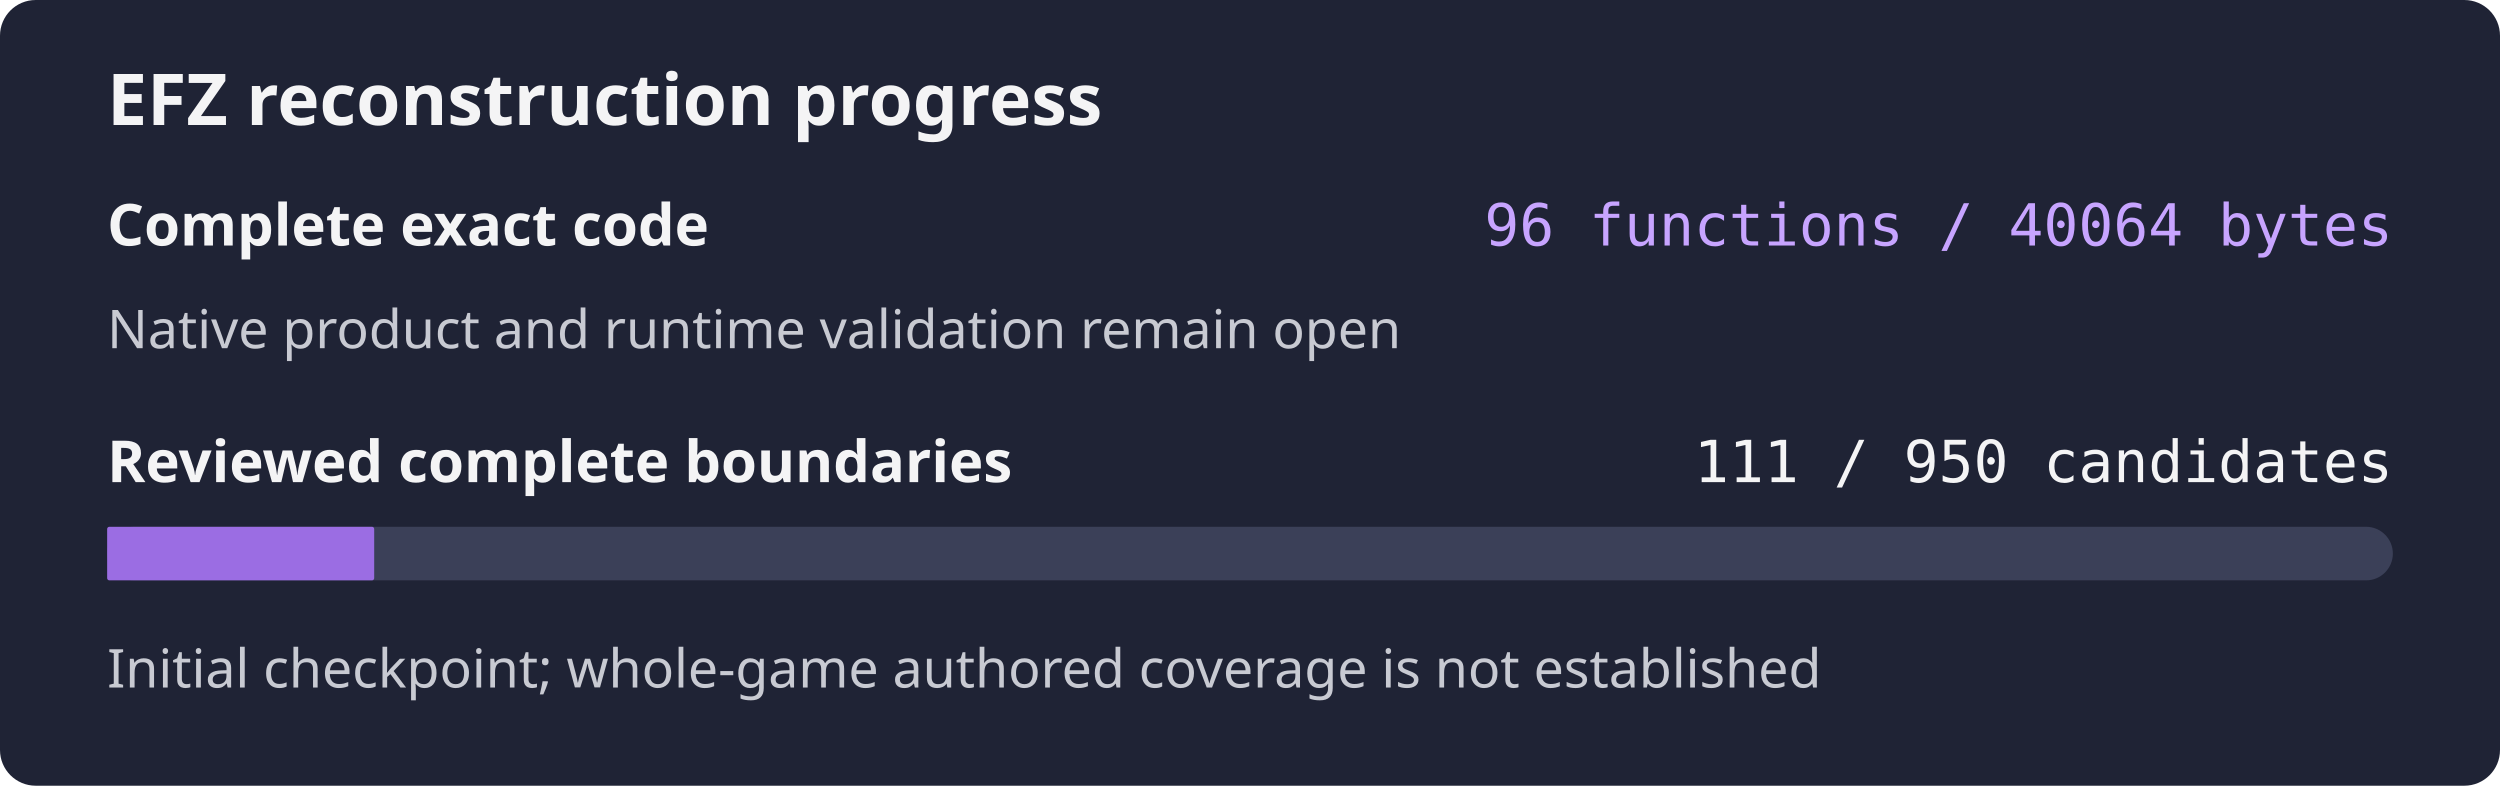
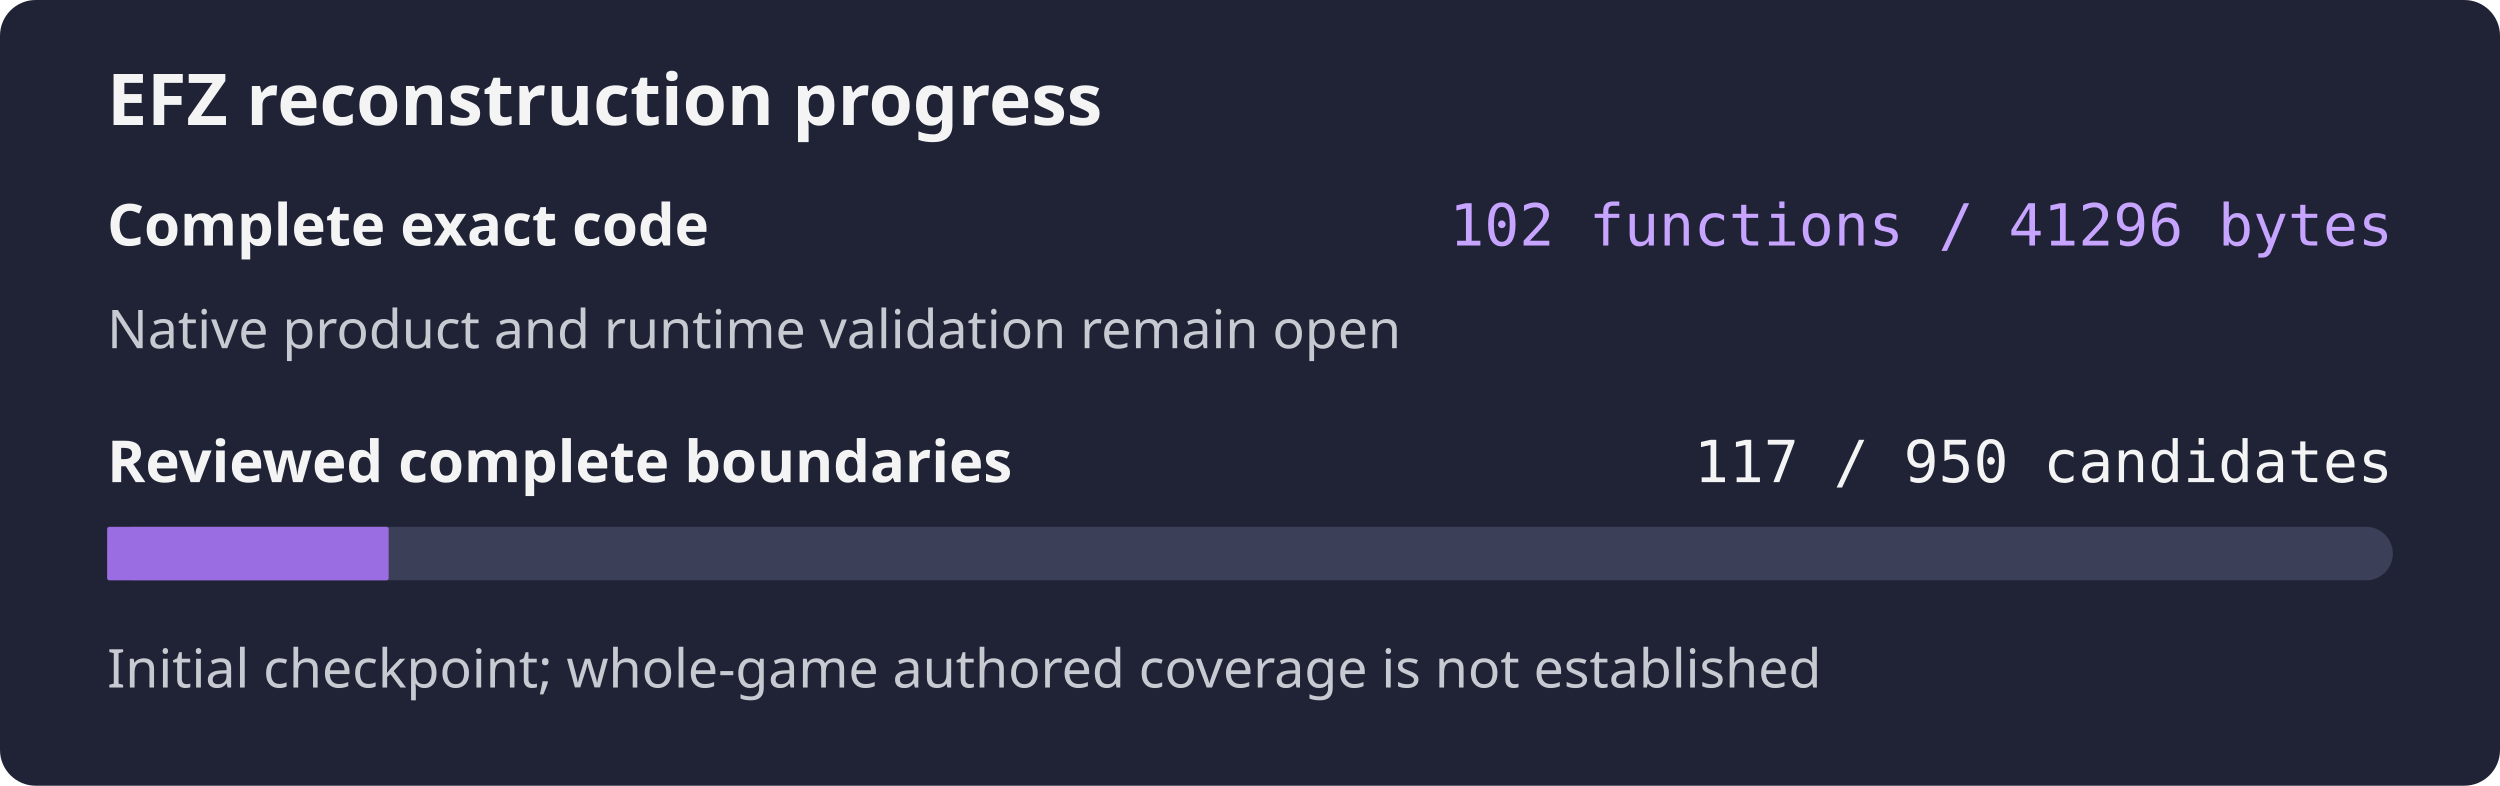
- <svg xmlns="http://www.w3.org/2000/svg" width="560" height="176" role="img" aria-label="EFZ reconstruction: 96 exact functions, 40064 exact bytes; 111 reviewed boundaries out of 950 candidates">
+ <svg xmlns="http://www.w3.org/2000/svg" width="560" height="176" role="img" aria-label="EFZ reconstruction: 102 exact functions, 41296 exact bytes; 117 reviewed boundaries out of 950 candidates">
  <rect width="560" height="176" rx="8" fill="#1f2335" />
  <text x="24" y="28" fill="#f4f4f5" font-family="sans-serif" font-size="16" font-weight="600">EFZ reconstruction progress</text>
  <text x="24" y="55" fill="#f4f4f5" font-family="sans-serif" font-size="13" font-weight="600">Complete exact code</text>
-   <text x="536" y="55" fill="#c7a4ff" text-anchor="end" font-family="monospace" font-size="13">96 functions / 40064 bytes</text>
+   <text x="536" y="55" fill="#c7a4ff" text-anchor="end" font-family="monospace" font-size="13">102 functions / 41296 bytes</text>
  <text x="24" y="78" fill="#c8cad2" font-family="sans-serif" font-size="12">Native product and runtime validation remain open</text>
  <text x="24" y="108" fill="#f4f4f5" font-family="sans-serif" font-size="13" font-weight="600">Reviewed complete boundaries</text>
-   <text x="536" y="108" fill="#f4f4f5" text-anchor="end" font-family="monospace" font-size="13">111 / 950 candidates</text>
+   <text x="536" y="108" fill="#f4f4f5" text-anchor="end" font-family="monospace" font-size="13">117 / 950 candidates</text>
  <rect x="24" y="118" width="512" height="12" rx="6" fill="#3b4058" />
-   <rect x="24" y="118" width="59.82" height="12" rx="0.5" fill="#9b6de3" />
+   <rect x="24" y="118" width="63.06" height="12" rx="0.5" fill="#9b6de3" />
  <text x="24" y="154" fill="#c8cad2" font-family="sans-serif" font-size="12">Initial checkpoint; whole-game authored coverage is not established</text>
</svg>
